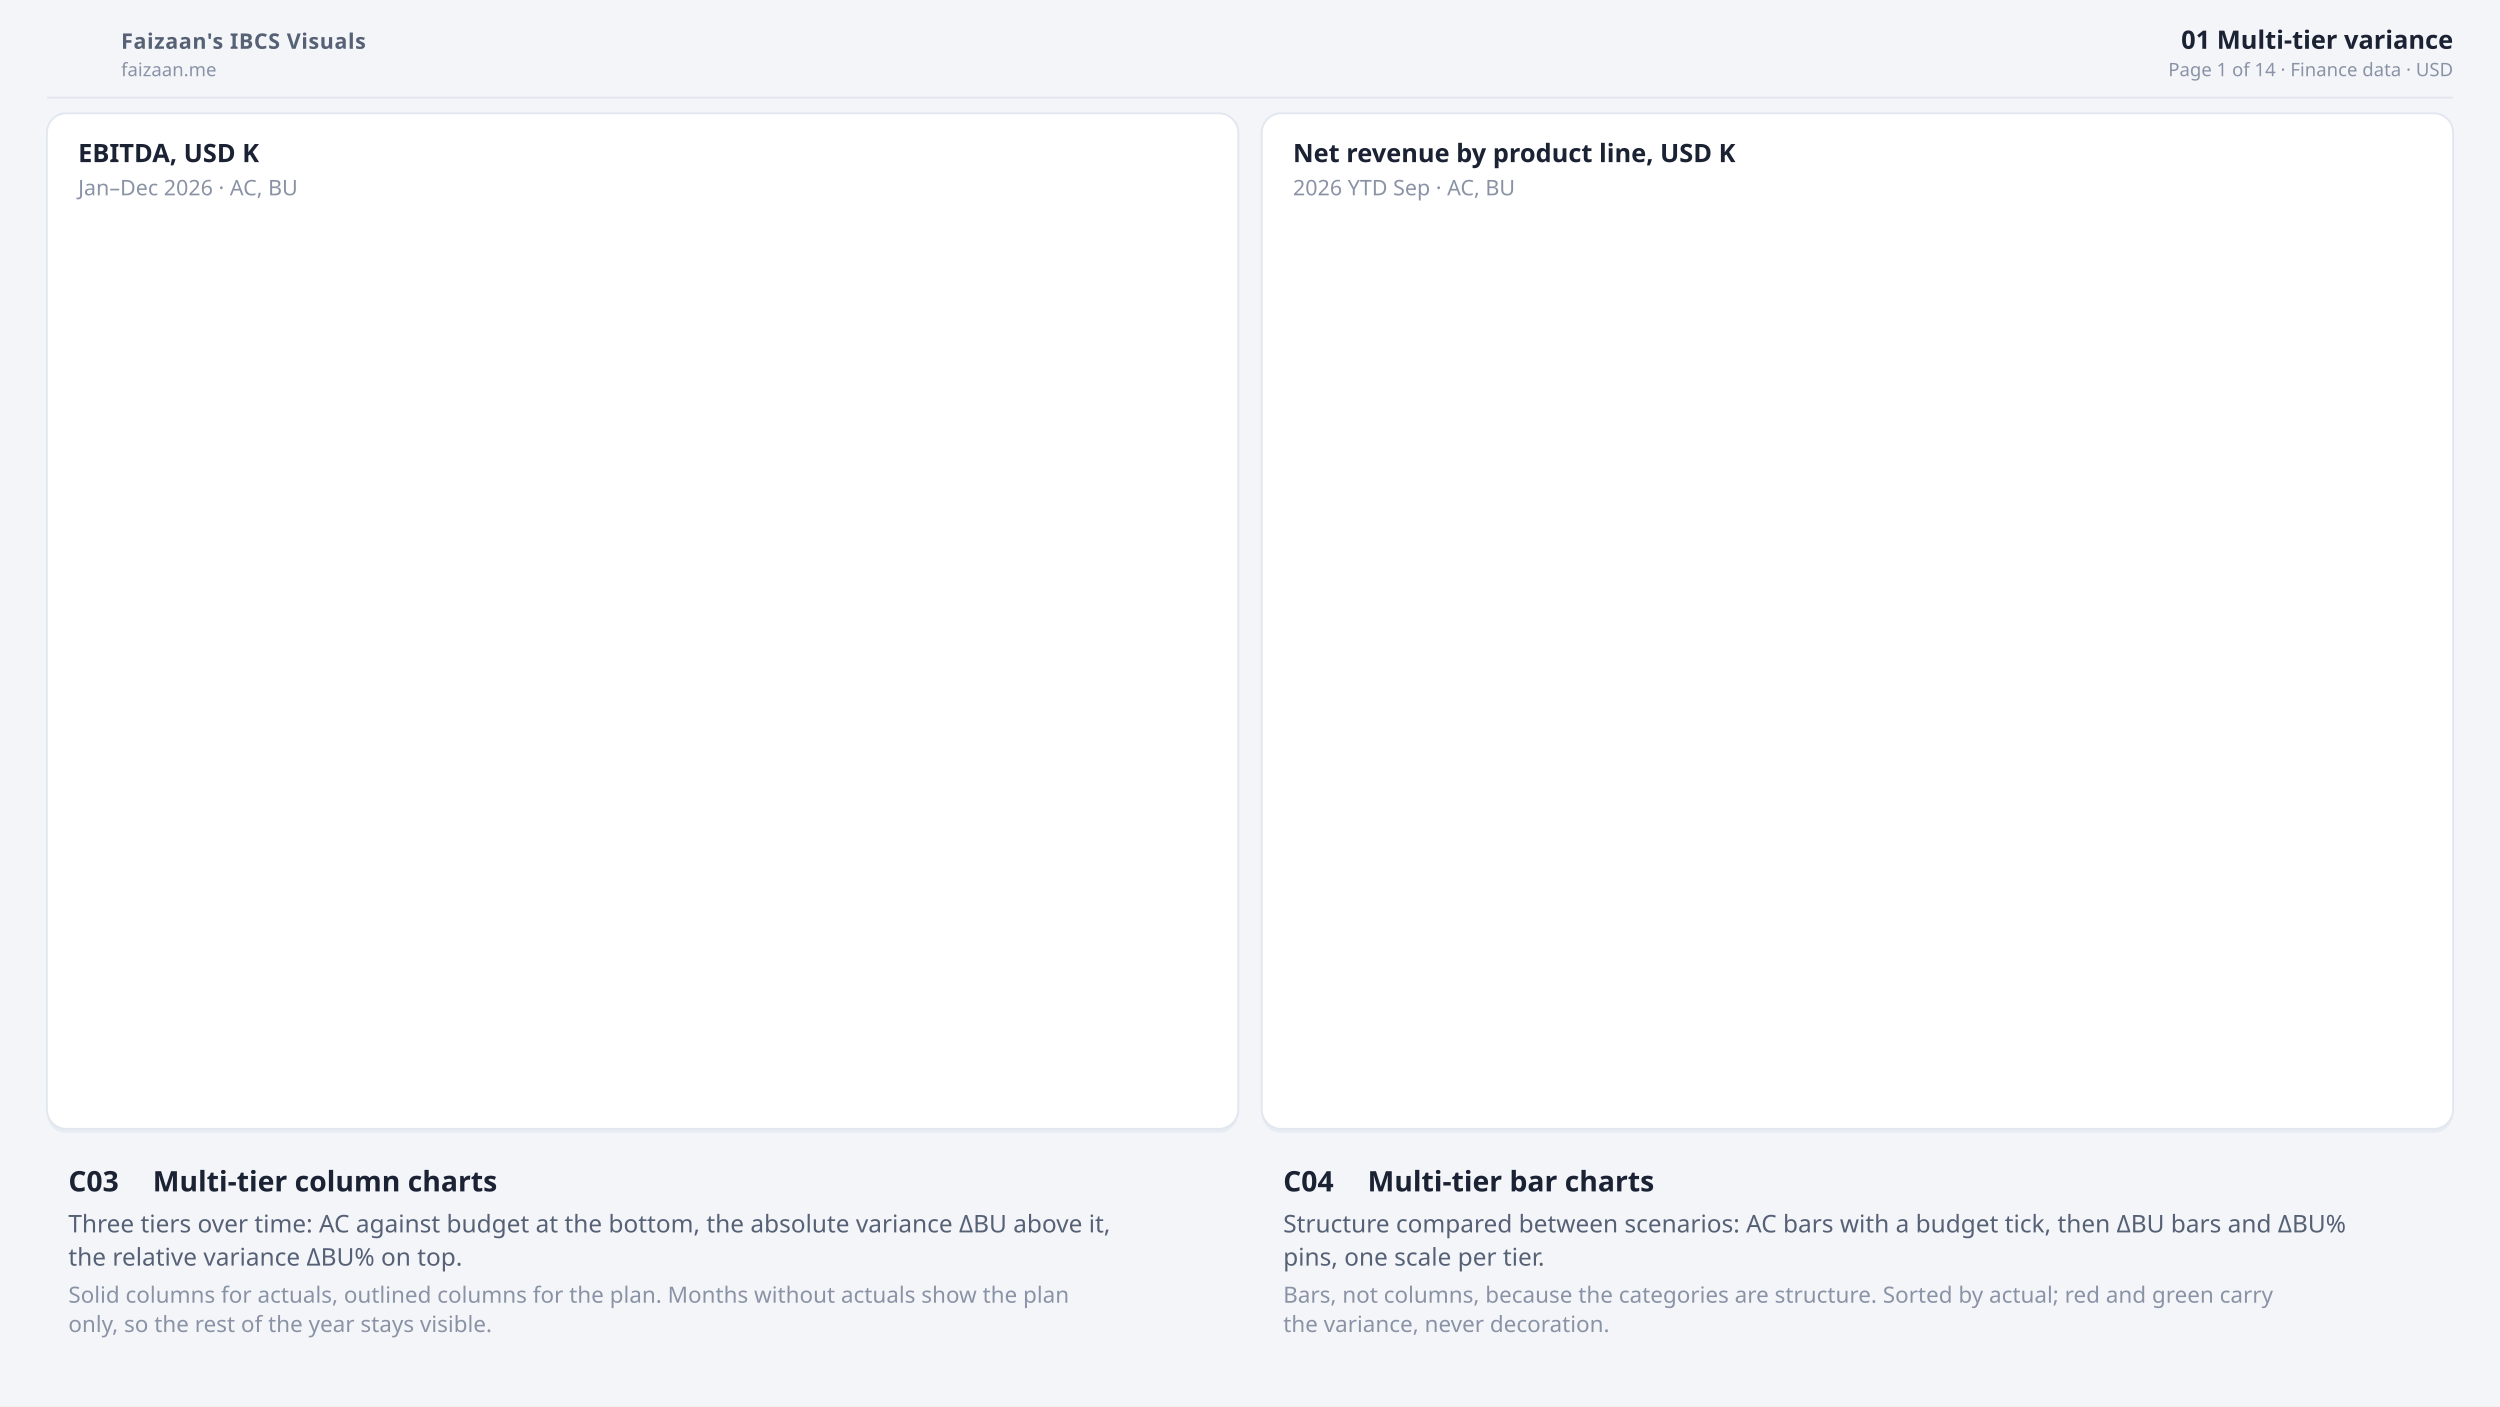
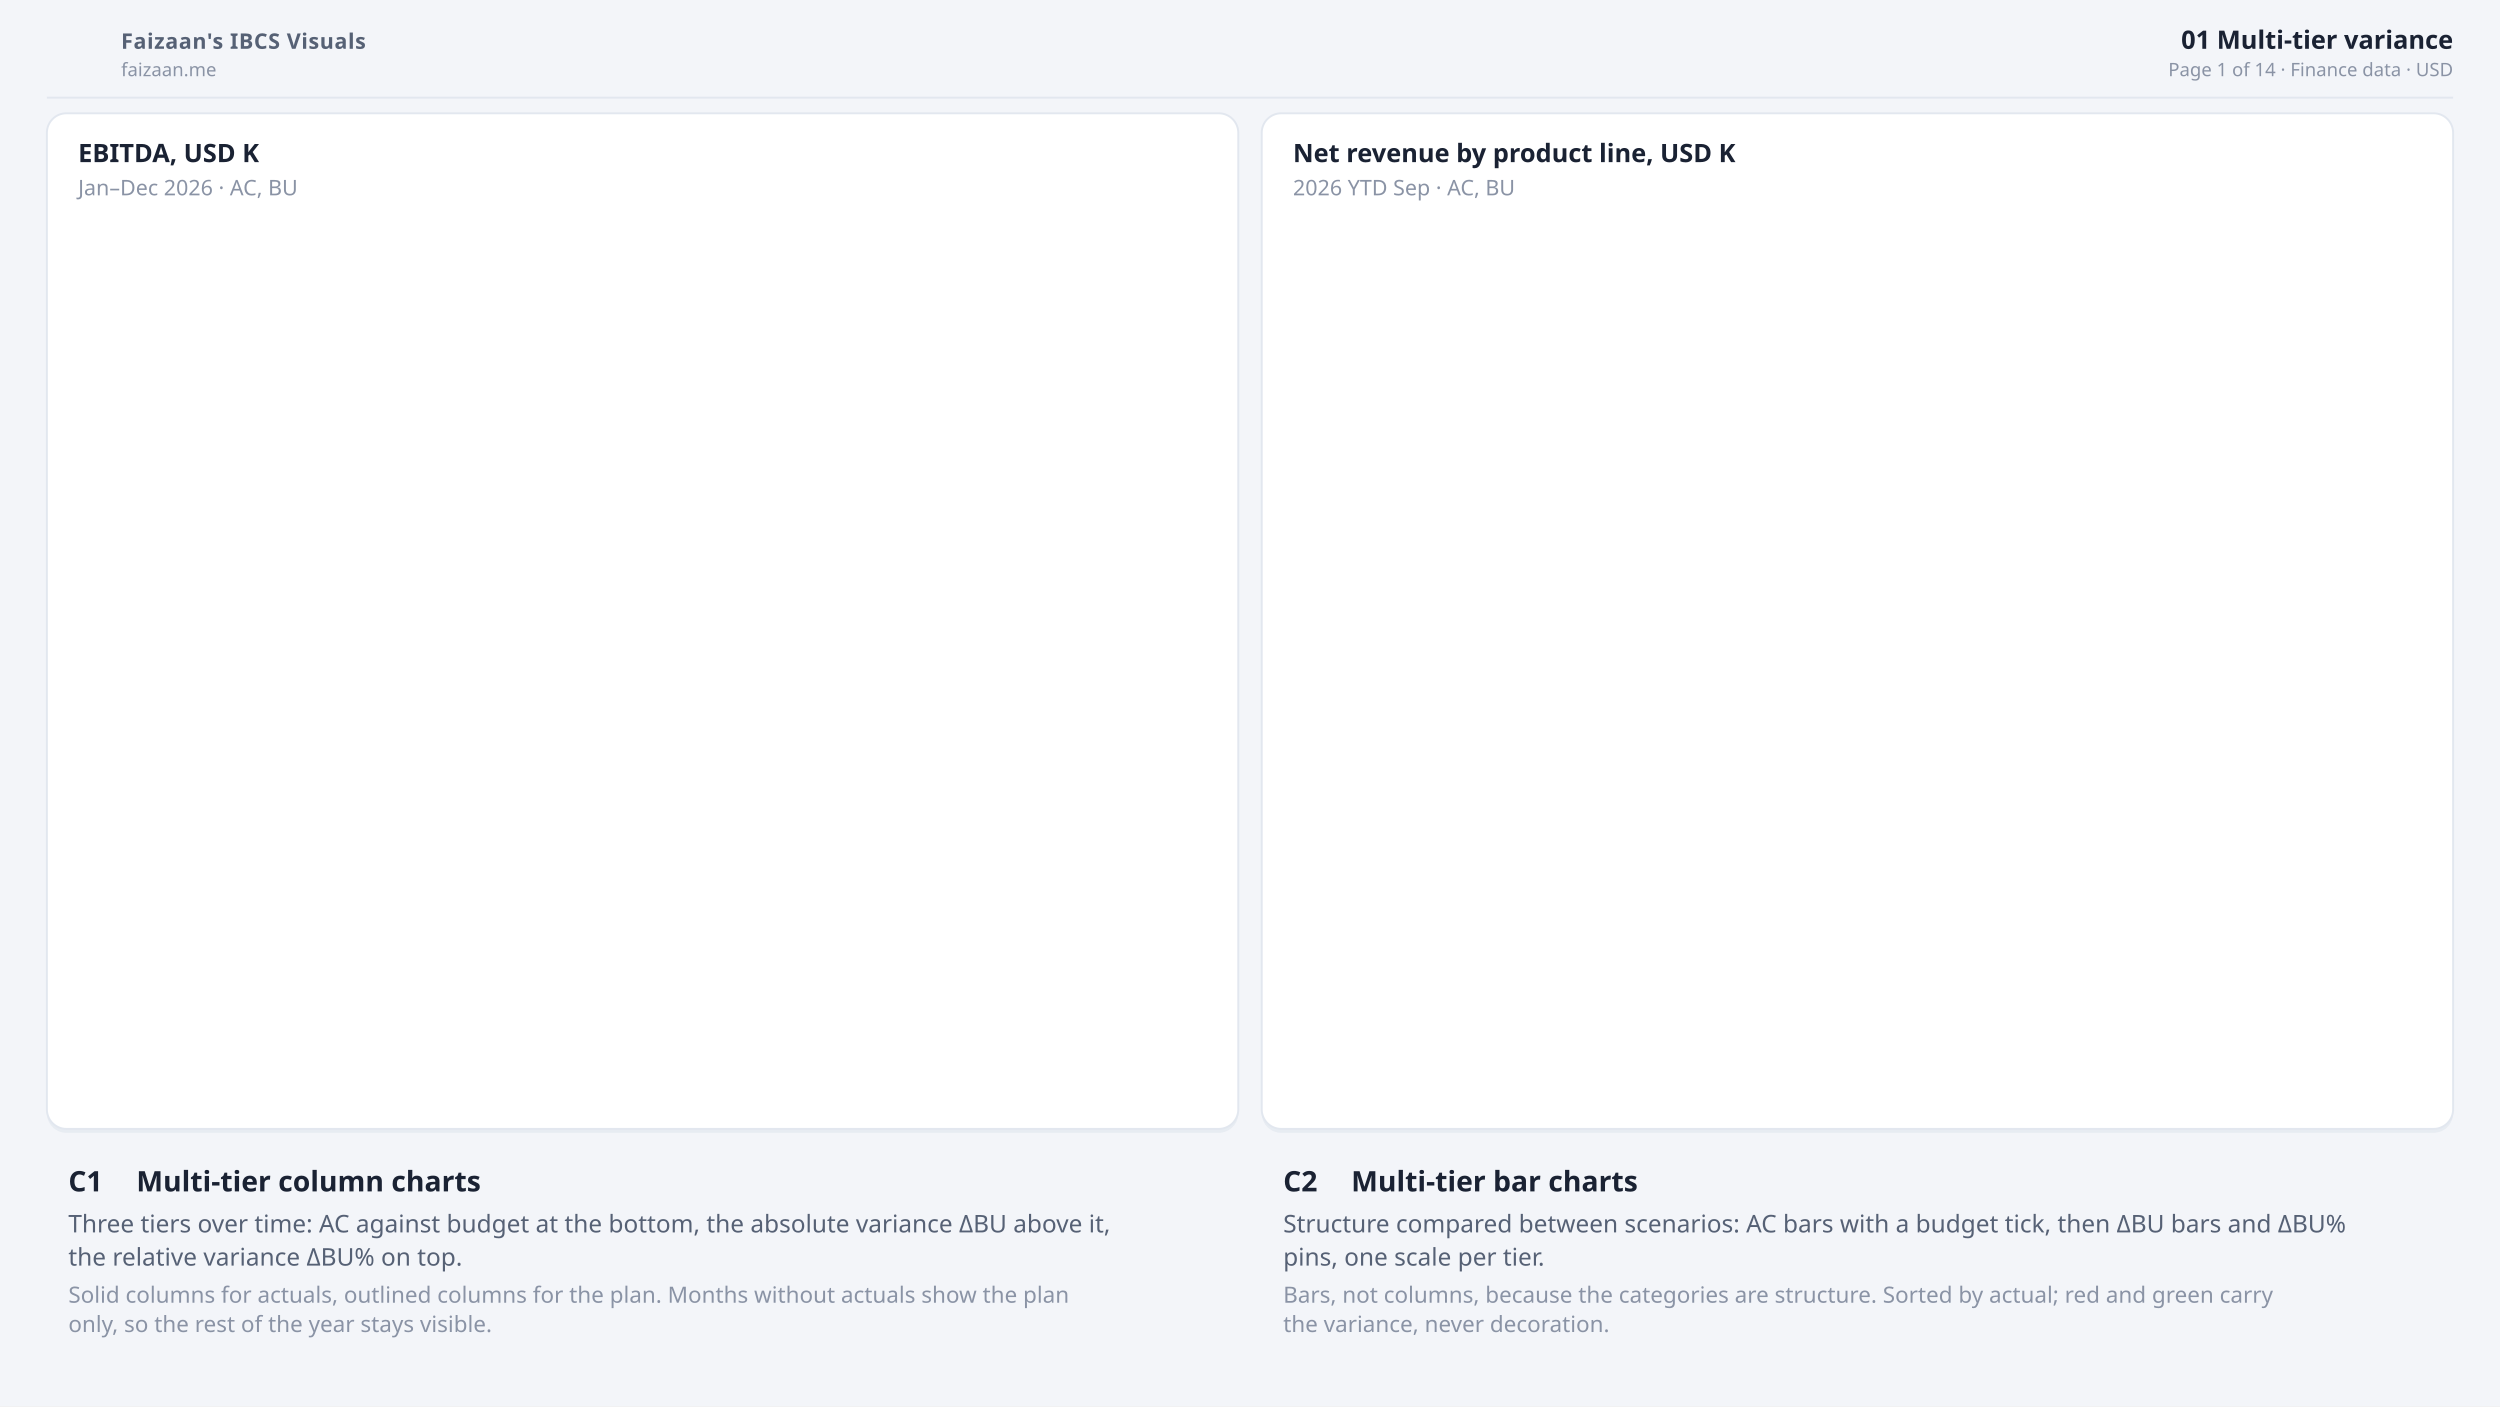
<svg xmlns="http://www.w3.org/2000/svg" width="1280" height="720" viewBox="0 0 1280 720">
  <rect x="0" y="0" width="1280" height="720" rx="0" fill="#F3F5F9" />
  <text x="62" y="25" font-family="Segoe UI, wf_standard-font, sans-serif" font-size="11" font-weight="600" fill="#566175" text-anchor="start" letter-spacing="0.3">Faizaan's IBCS Visuals</text>
  <text x="62" y="39" font-family="Segoe UI, wf_standard-font, sans-serif" font-size="9.5" font-weight="400" fill="#8A93A5" text-anchor="start">faizaan.me</text>
  <text x="1256" y="25" font-family="Segoe UI, wf_standard-font, sans-serif" font-size="13" font-weight="600" fill="#1A2233" text-anchor="end">01 Multi-tier variance</text>
  <text x="1256" y="39" font-family="Segoe UI, wf_standard-font, sans-serif" font-size="9.5" font-weight="400" fill="#8A93A5" text-anchor="end">Page 1 of 14 · Finance data · USD</text>
  <line x1="24" y1="50" x2="1256" y2="50" stroke="#E2E7EF" />
  <rect x="24" y="60" width="610" height="520" rx="10" fill="#D9E0EA" fill-opacity="0.45" />
  <rect x="24" y="58" width="610" height="520" rx="10" fill="#FFFFFF" stroke="#E2E7EF" stroke-width="1" />
  <text x="40" y="83" font-family="Segoe UI, wf_standard-font, sans-serif" font-size="13" font-weight="600" fill="#1A2233" text-anchor="start">EBITDA, USD K</text>
  <text x="40" y="100" font-family="Segoe UI, wf_standard-font, sans-serif" font-size="11" font-weight="400" fill="#8A93A5" text-anchor="start">Jan–Dec 2026 · AC, BU</text>
-   <text x="35" y="610" font-family="Segoe UI, wf_standard-font, sans-serif" font-size="14.5" font-weight="700" fill="#1A2233" text-anchor="start">C03</text>
-   <text x="78.2" y="610" font-family="Segoe UI, wf_standard-font, sans-serif" font-size="14.5" font-weight="600" fill="#1A2233" text-anchor="start">Multi-tier column charts</text>
+   <text x="35" y="610" font-family="Segoe UI, wf_standard-font, sans-serif" font-size="14.5" font-weight="700" fill="#1A2233" text-anchor="start">C1</text>
+   <text x="69.8" y="610" font-family="Segoe UI, wf_standard-font, sans-serif" font-size="14.5" font-weight="600" fill="#1A2233" text-anchor="start">Multi-tier column charts</text>
  <text x="35" y="631" font-family="Segoe UI, wf_standard-font, sans-serif" font-size="12.5" font-weight="400" fill="#566175" text-anchor="start">Three tiers over time: AC against budget at the bottom, the absolute variance ΔBU above it,</text>
  <text x="35" y="648" font-family="Segoe UI, wf_standard-font, sans-serif" font-size="12.5" font-weight="400" fill="#566175" text-anchor="start">the relative variance ΔBU% on top.</text>
  <text x="35" y="667" font-family="Segoe UI, wf_standard-font, sans-serif" font-size="11.5" font-weight="400" fill="#8A93A5" text-anchor="start">Solid columns for actuals, outlined columns for the plan. Months without actuals show the plan</text>
  <text x="35" y="682" font-family="Segoe UI, wf_standard-font, sans-serif" font-size="11.5" font-weight="400" fill="#8A93A5" text-anchor="start">only, so the rest of the year stays visible.</text>
  <rect x="646" y="60" width="610" height="520" rx="10" fill="#D9E0EA" fill-opacity="0.45" />
  <rect x="646" y="58" width="610" height="520" rx="10" fill="#FFFFFF" stroke="#E2E7EF" stroke-width="1" />
  <text x="662" y="83" font-family="Segoe UI, wf_standard-font, sans-serif" font-size="13" font-weight="600" fill="#1A2233" text-anchor="start">Net revenue by product line, USD K</text>
  <text x="662" y="100" font-family="Segoe UI, wf_standard-font, sans-serif" font-size="11" font-weight="400" fill="#8A93A5" text-anchor="start">2026 YTD Sep · AC, BU</text>
-   <text x="657" y="610" font-family="Segoe UI, wf_standard-font, sans-serif" font-size="14.5" font-weight="700" fill="#1A2233" text-anchor="start">C04</text>
-   <text x="700.2" y="610" font-family="Segoe UI, wf_standard-font, sans-serif" font-size="14.5" font-weight="600" fill="#1A2233" text-anchor="start">Multi-tier bar charts</text>
+   <text x="657" y="610" font-family="Segoe UI, wf_standard-font, sans-serif" font-size="14.5" font-weight="700" fill="#1A2233" text-anchor="start">C2</text>
+   <text x="691.8" y="610" font-family="Segoe UI, wf_standard-font, sans-serif" font-size="14.5" font-weight="600" fill="#1A2233" text-anchor="start">Multi-tier bar charts</text>
  <text x="657" y="631" font-family="Segoe UI, wf_standard-font, sans-serif" font-size="12.5" font-weight="400" fill="#566175" text-anchor="start">Structure compared between scenarios: AC bars with a budget tick, then ΔBU bars and ΔBU%</text>
  <text x="657" y="648" font-family="Segoe UI, wf_standard-font, sans-serif" font-size="12.5" font-weight="400" fill="#566175" text-anchor="start">pins, one scale per tier.</text>
  <text x="657" y="667" font-family="Segoe UI, wf_standard-font, sans-serif" font-size="11.5" font-weight="400" fill="#8A93A5" text-anchor="start">Bars, not columns, because the categories are structure. Sorted by actual; red and green carry</text>
  <text x="657" y="682" font-family="Segoe UI, wf_standard-font, sans-serif" font-size="11.5" font-weight="400" fill="#8A93A5" text-anchor="start">the variance, never decoration.</text>
</svg>
